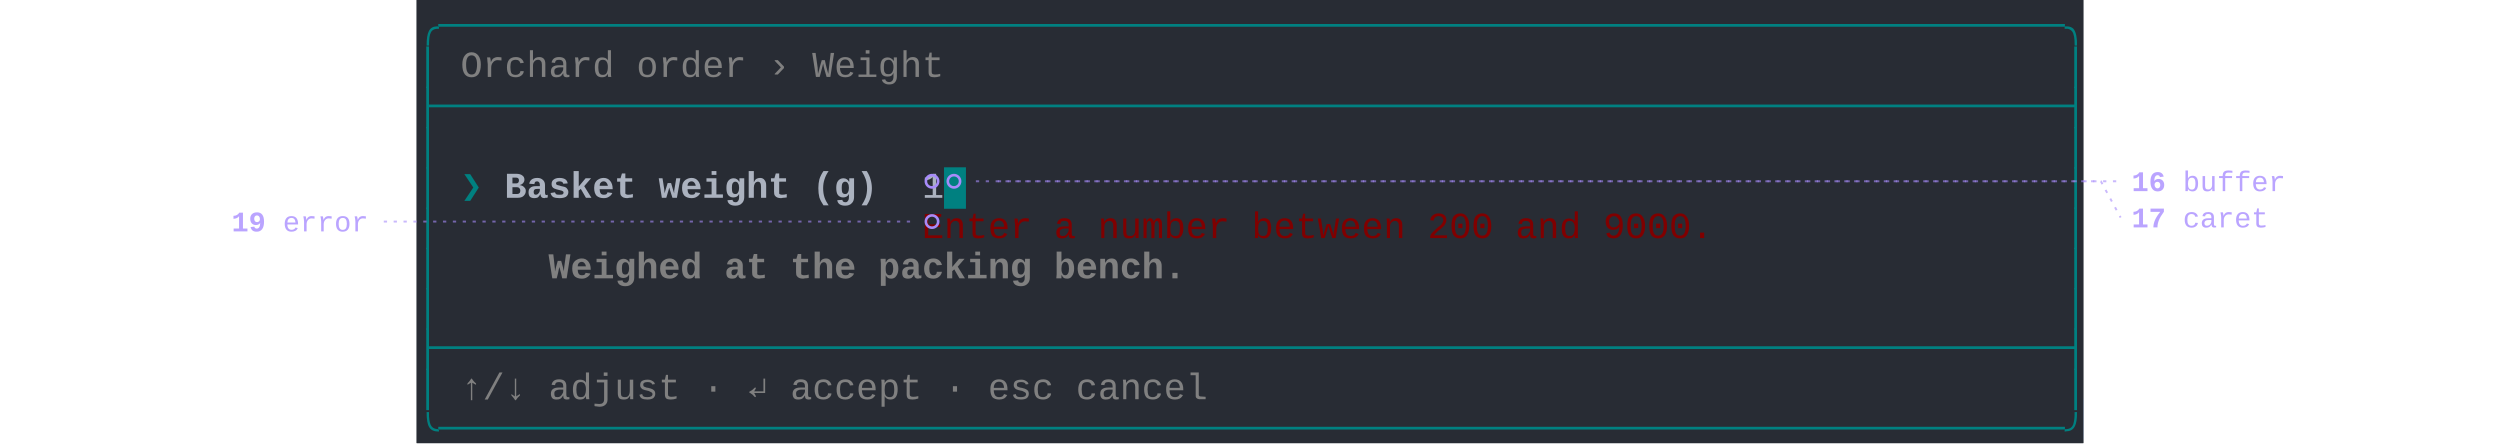
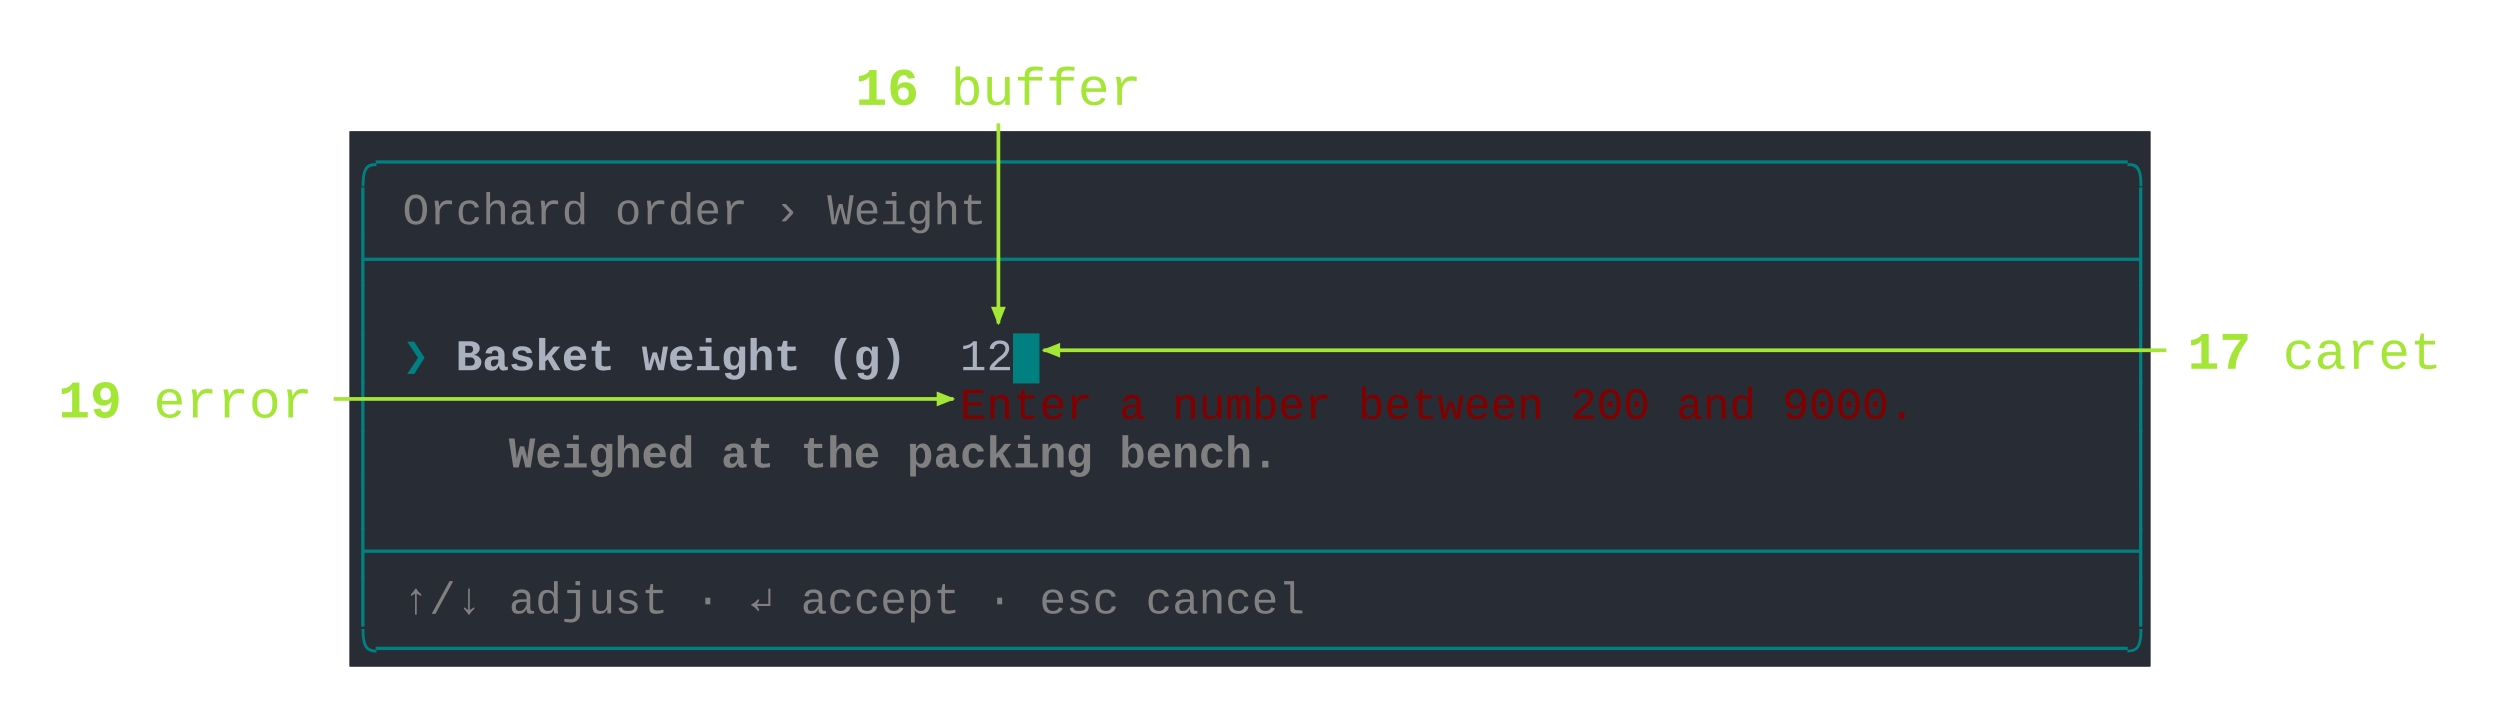
- <svg xmlns="http://www.w3.org/2000/svg" xmlns:xlink="http://www.w3.org/1999/xlink" width="1140.00" height="202.07">
-   <g transform="translate(190.00,0)">
-     <svg width="760" height="202.07">
-       <rect width="760" height="202.07" rx="0" ry="0" class="a" />
-       <svg height="202.07" viewBox="0 0 76 20.207" width="760">
+ <svg xmlns="http://www.w3.org/2000/svg" xmlns:xlink="http://www.w3.org/1999/xlink" width="944.00" height="271.67">
+   <defs>
+     <marker id="anatomy-arrow" viewBox="0 0 10 10" refX="9" refY="5" markerWidth="5" markerHeight="5" orient="auto-start-reverse">
+       <path d="M 0 1 L 10 5 L 0 9 z" fill="rgb(163,230,53)" />
+     </marker>
+   </defs>
+   <g transform="translate(132.00,49.60)">
+     <svg width="680" height="202.07">
+       <rect width="680" height="202.07" rx="0" ry="0" class="a" />
+       <svg height="202.07" viewBox="0 0 68 20.207" width="680">
        <style>.a{fill:rgb(40,44,52)}.b{font-family:Consolas,"Courier New",Courier,"Liberation Mono",monospace}.c{fill:rgb(0,128,128);white-space:pre}.d{fill:transparent}.e{fill:rgb(82,139,255)}.f{fill:rgb(128,128,128);white-space:pre}.g{fill:rgb(0,128,128);font-weight:bold;white-space:pre}.h{fill:rgb(171,178,191);font-weight:bold;white-space:pre}.i{fill:rgb(171,178,191);white-space:pre}.j{fill:rgb(128,0,0);white-space:pre}.k{fill:rgb(128,128,128);font-weight:bold;white-space:pre}</style>
        <g font-family="Consolas, &quot;Courier New&quot;, Courier, &quot;Liberation Mono&quot;, monospace" font-size="1.67" class="b">
          <defs>
            <symbol id="1">
-               <text x="0" y="1.67" class="c" textLength="76.152" lengthAdjust="spacingAndGlyphs">├──────────────────────────────────────────────────────────────────────────┤</text>
+               <text x="0" y="1.67" class="c" textLength="68.136" lengthAdjust="spacingAndGlyphs">├──────────────────────────────────────────────────────────────────┤</text>
            </symbol>
            <symbol id="2">
              <text x="0" y="1.67" class="c" textLength="1.002" lengthAdjust="spacingAndGlyphs">│</text>
-               <text x="75.15" y="1.67" class="c" textLength="1.002" lengthAdjust="spacingAndGlyphs">│</text>
+               <text x="67.134" y="1.67" class="c" textLength="1.002" lengthAdjust="spacingAndGlyphs">│</text>
            </symbol>
            <symbol id="a">
-               <rect height="11" width="76" x="0" y="0" class="d" />
+               <rect height="11" width="68" x="0" y="0" class="d" />
            </symbol>
            <symbol id="b">
              <rect height="1.837" width="1.102" class="e" />
            </symbol>
          </defs>
-           <rect height="20.207" width="76" class="a" />
-           <svg x="0" y="0" width="76">
+           <rect height="20.207" width="68" class="a" />
+           <svg x="0" y="0" width="68">
            <svg x="0">
              <use xlink:href="#a" />
-               <use xlink:href="#b" x="75.996" y="18.195" />
-               <text x="0" y="1.67" class="c" textLength="76.152" lengthAdjust="spacingAndGlyphs">╭──────────────────────────────────────────────────────────────────────────╮</text>
+               <use xlink:href="#b" x="67.996" y="18.195" />
+               <text x="0" y="1.67" class="c" textLength="68.136" lengthAdjust="spacingAndGlyphs">╭──────────────────────────────────────────────────────────────────╮</text>
              <text x="0" y="3.507" class="c" textLength="1.002" lengthAdjust="spacingAndGlyphs">│</text>
              <text x="2.004" y="3.507" class="f" textLength="7.014" lengthAdjust="spacingAndGlyphs">Orchard</text>
              <text x="10.02" y="3.507" class="f" textLength="5.01" lengthAdjust="spacingAndGlyphs">order</text>
              <text x="16.032" y="3.507" class="f" textLength="1.002" lengthAdjust="spacingAndGlyphs">›</text>
              <text x="18.036" y="3.507" class="f" textLength="6.012" lengthAdjust="spacingAndGlyphs">Weight</text>
-               <text x="75.15" y="3.507" class="c" textLength="1.002" lengthAdjust="spacingAndGlyphs">│</text>
+               <text x="67.134" y="3.507" class="c" textLength="1.002" lengthAdjust="spacingAndGlyphs">│</text>
              <use xlink:href="#1" y="3.674" />
              <use xlink:href="#2" y="5.511" />
              <text x="0" y="9.018" class="c" textLength="1.002" lengthAdjust="spacingAndGlyphs">│</text>
              <text x="2.004" y="9.018" class="g" textLength="1.002" lengthAdjust="spacingAndGlyphs">❯</text>
              <text x="4.008" y="9.018" class="h" textLength="6.012" lengthAdjust="spacingAndGlyphs">Basket</text>
              <text x="11.022" y="9.018" class="h" textLength="6.012" lengthAdjust="spacingAndGlyphs">weight</text>
              <text x="18.036" y="9.018" class="h" textLength="3.006" lengthAdjust="spacingAndGlyphs">(g)</text>
-               <text x="23.046" y="9.018" class="i" textLength="1.002" lengthAdjust="spacingAndGlyphs">1</text>
-               <text x="24.048" y="9.018" class="g" textLength="1.002" lengthAdjust="spacingAndGlyphs">█</text>
-               <text x="75.15" y="9.018" class="c" textLength="1.002" lengthAdjust="spacingAndGlyphs">│</text>
+               <text x="23.046" y="9.018" class="i" textLength="2.004" lengthAdjust="spacingAndGlyphs">12</text>
+               <text x="25.05" y="9.018" class="g" textLength="1.002" lengthAdjust="spacingAndGlyphs">█</text>
+               <text x="67.134" y="9.018" class="c" textLength="1.002" lengthAdjust="spacingAndGlyphs">│</text>
              <text x="0" y="10.855" class="c" textLength="1.002" lengthAdjust="spacingAndGlyphs">│</text>
              <text x="23.046" y="10.855" class="j" textLength="5.01" lengthAdjust="spacingAndGlyphs">Enter</text>
              <text x="29.058" y="10.855" class="j" textLength="1.002" lengthAdjust="spacingAndGlyphs">a</text>
              <text x="31.062" y="10.855" class="j" textLength="6.012" lengthAdjust="spacingAndGlyphs">number</text>
              <text x="38.076" y="10.855" class="j" textLength="7.014" lengthAdjust="spacingAndGlyphs">between</text>
              <text x="46.092" y="10.855" class="j" textLength="3.006" lengthAdjust="spacingAndGlyphs">200</text>
              <text x="50.1" y="10.855" class="j" textLength="3.006" lengthAdjust="spacingAndGlyphs">and</text>
              <text x="54.108" y="10.855" class="j" textLength="5.01" lengthAdjust="spacingAndGlyphs">9000.</text>
-               <text x="75.15" y="10.855" class="c" textLength="1.002" lengthAdjust="spacingAndGlyphs">│</text>
+               <text x="67.134" y="10.855" class="c" textLength="1.002" lengthAdjust="spacingAndGlyphs">│</text>
              <text x="0" y="12.692" class="c" textLength="1.002" lengthAdjust="spacingAndGlyphs">│</text>
              <text x="6.012" y="12.692" class="k" textLength="7.014" lengthAdjust="spacingAndGlyphs">Weighed</text>
              <text x="14.028" y="12.692" class="k" textLength="2.004" lengthAdjust="spacingAndGlyphs">at</text>
              <text x="17.034" y="12.692" class="k" textLength="3.006" lengthAdjust="spacingAndGlyphs">the</text>
              <text x="21.042" y="12.692" class="k" textLength="7.014" lengthAdjust="spacingAndGlyphs">packing</text>
              <text x="29.058" y="12.692" class="k" textLength="6.012" lengthAdjust="spacingAndGlyphs">bench.</text>
-               <text x="75.15" y="12.692" class="c" textLength="1.002" lengthAdjust="spacingAndGlyphs">│</text>
+               <text x="67.134" y="12.692" class="c" textLength="1.002" lengthAdjust="spacingAndGlyphs">│</text>
              <use xlink:href="#2" y="12.859" />
              <use xlink:href="#1" y="14.696" />
              <text x="0" y="18.203" class="c" textLength="1.002" lengthAdjust="spacingAndGlyphs">│</text>
              <text x="2.004" y="18.203" class="f" textLength="3.006" lengthAdjust="spacingAndGlyphs">↑/↓</text>
              <text x="6.012" y="18.203" class="f" textLength="6.012" lengthAdjust="spacingAndGlyphs">adjust</text>
              <text x="13.026" y="18.203" class="f" textLength="1.002" lengthAdjust="spacingAndGlyphs">·</text>
              <text x="15.03" y="18.203" class="f" textLength="1.002" lengthAdjust="spacingAndGlyphs">↵</text>
              <text x="17.034" y="18.203" class="f" textLength="6.012" lengthAdjust="spacingAndGlyphs">accept</text>
              <text x="24.048" y="18.203" class="f" textLength="1.002" lengthAdjust="spacingAndGlyphs">·</text>
              <text x="26.052" y="18.203" class="f" textLength="3.006" lengthAdjust="spacingAndGlyphs">esc</text>
              <text x="30.06" y="18.203" class="f" textLength="6.012" lengthAdjust="spacingAndGlyphs">cancel</text>
-               <text x="75.15" y="18.203" class="c" textLength="1.002" lengthAdjust="spacingAndGlyphs">│</text>
-               <text x="0" y="20.04" class="c" textLength="76.152" lengthAdjust="spacingAndGlyphs">╰──────────────────────────────────────────────────────────────────────────╯</text>
+               <text x="67.134" y="18.203" class="c" textLength="1.002" lengthAdjust="spacingAndGlyphs">│</text>
+               <text x="0" y="20.04" class="c" textLength="68.136" lengthAdjust="spacingAndGlyphs">╰──────────────────────────────────────────────────────────────────╯</text>
            </svg>
          </svg>
        </g>
      </svg>
    </svg>
  </g>
  <g>
-     <circle cx="425.00" cy="82.66" r="2.8" fill="none" stroke="rgb(167,139,250)" stroke-width="1.2" />
-     <path d="M 455.00 82.66 L 958.00 82.66 L 967.00 82.66" fill="none" stroke="rgb(167,139,250)" stroke-width="0.9" stroke-linejoin="round" stroke-opacity="0.6" stroke-dasharray="1.5 3" />
-     <text x="972.00" y="87.16" text-anchor="start" fill="rgb(186,164,255)" font-family="Consolas, &quot;Courier New&quot;, Courier, monospace" font-size="13">
-       <tspan font-weight="bold">16</tspan> buffer</text>
-     <circle cx="435.00" cy="82.66" r="2.8" fill="none" stroke="rgb(167,139,250)" stroke-width="1.2" />
-     <path d="M 445.00 82.66 L 958.00 82.66 L 967.00 99.20" fill="none" stroke="rgb(167,139,250)" stroke-width="0.9" stroke-linejoin="round" stroke-opacity="0.6" stroke-dasharray="1.5 3" />
-     <text x="972.00" y="103.70" text-anchor="start" fill="rgb(186,164,255)" font-family="Consolas, &quot;Courier New&quot;, Courier, monospace" font-size="13">
-       <tspan font-weight="bold">17</tspan> caret</text>
-     <circle cx="425.00" cy="101.03" r="2.8" fill="none" stroke="rgb(167,139,250)" stroke-width="1.2" />
-     <path d="M 415.00 101.03 L 182.00 101.03 L 173.00 101.03" fill="none" stroke="rgb(167,139,250)" stroke-width="0.9" stroke-linejoin="round" stroke-opacity="0.6" stroke-dasharray="1.5 3" />
-     <text x="168.00" y="105.53" text-anchor="end" fill="rgb(186,164,255)" font-family="Consolas, &quot;Courier New&quot;, Courier, monospace" font-size="13">
-       <tspan font-weight="bold">19</tspan> error</text>
+     <path d="M 377.00 46.60 L 377.00 122.16" fill="none" stroke="rgb(163,230,53)" stroke-width="1.4" marker-end="url(#anatomy-arrow)" />
+     <text x="377.00" y="39.60" text-anchor="middle" fill="rgb(163,230,53)" font-family="Consolas, &quot;Courier New&quot;, Courier, monospace" font-size="20.0">
+       <tspan font-weight="bold">16</tspan>  buffer</text>
+     <path d="M 818.00 132.26 L 818.00 132.26 L 394.00 132.26" fill="none" stroke="rgb(163,230,53)" stroke-width="1.4" stroke-linejoin="round" marker-end="url(#anatomy-arrow)" />
+     <text x="826.00" y="139.26" text-anchor="start" fill="rgb(163,230,53)" font-family="Consolas, &quot;Courier New&quot;, Courier, monospace" font-size="20.0">
+       <tspan font-weight="bold">17</tspan>  caret</text>
+     <path d="M 126.00 150.63 L 126.00 150.63 L 360.00 150.63" fill="none" stroke="rgb(163,230,53)" stroke-width="1.4" stroke-linejoin="round" marker-end="url(#anatomy-arrow)" />
+     <text x="118.00" y="157.63" text-anchor="end" fill="rgb(163,230,53)" font-family="Consolas, &quot;Courier New&quot;, Courier, monospace" font-size="20.0">
+       <tspan font-weight="bold">19</tspan>  error</text>
  </g>
</svg>
